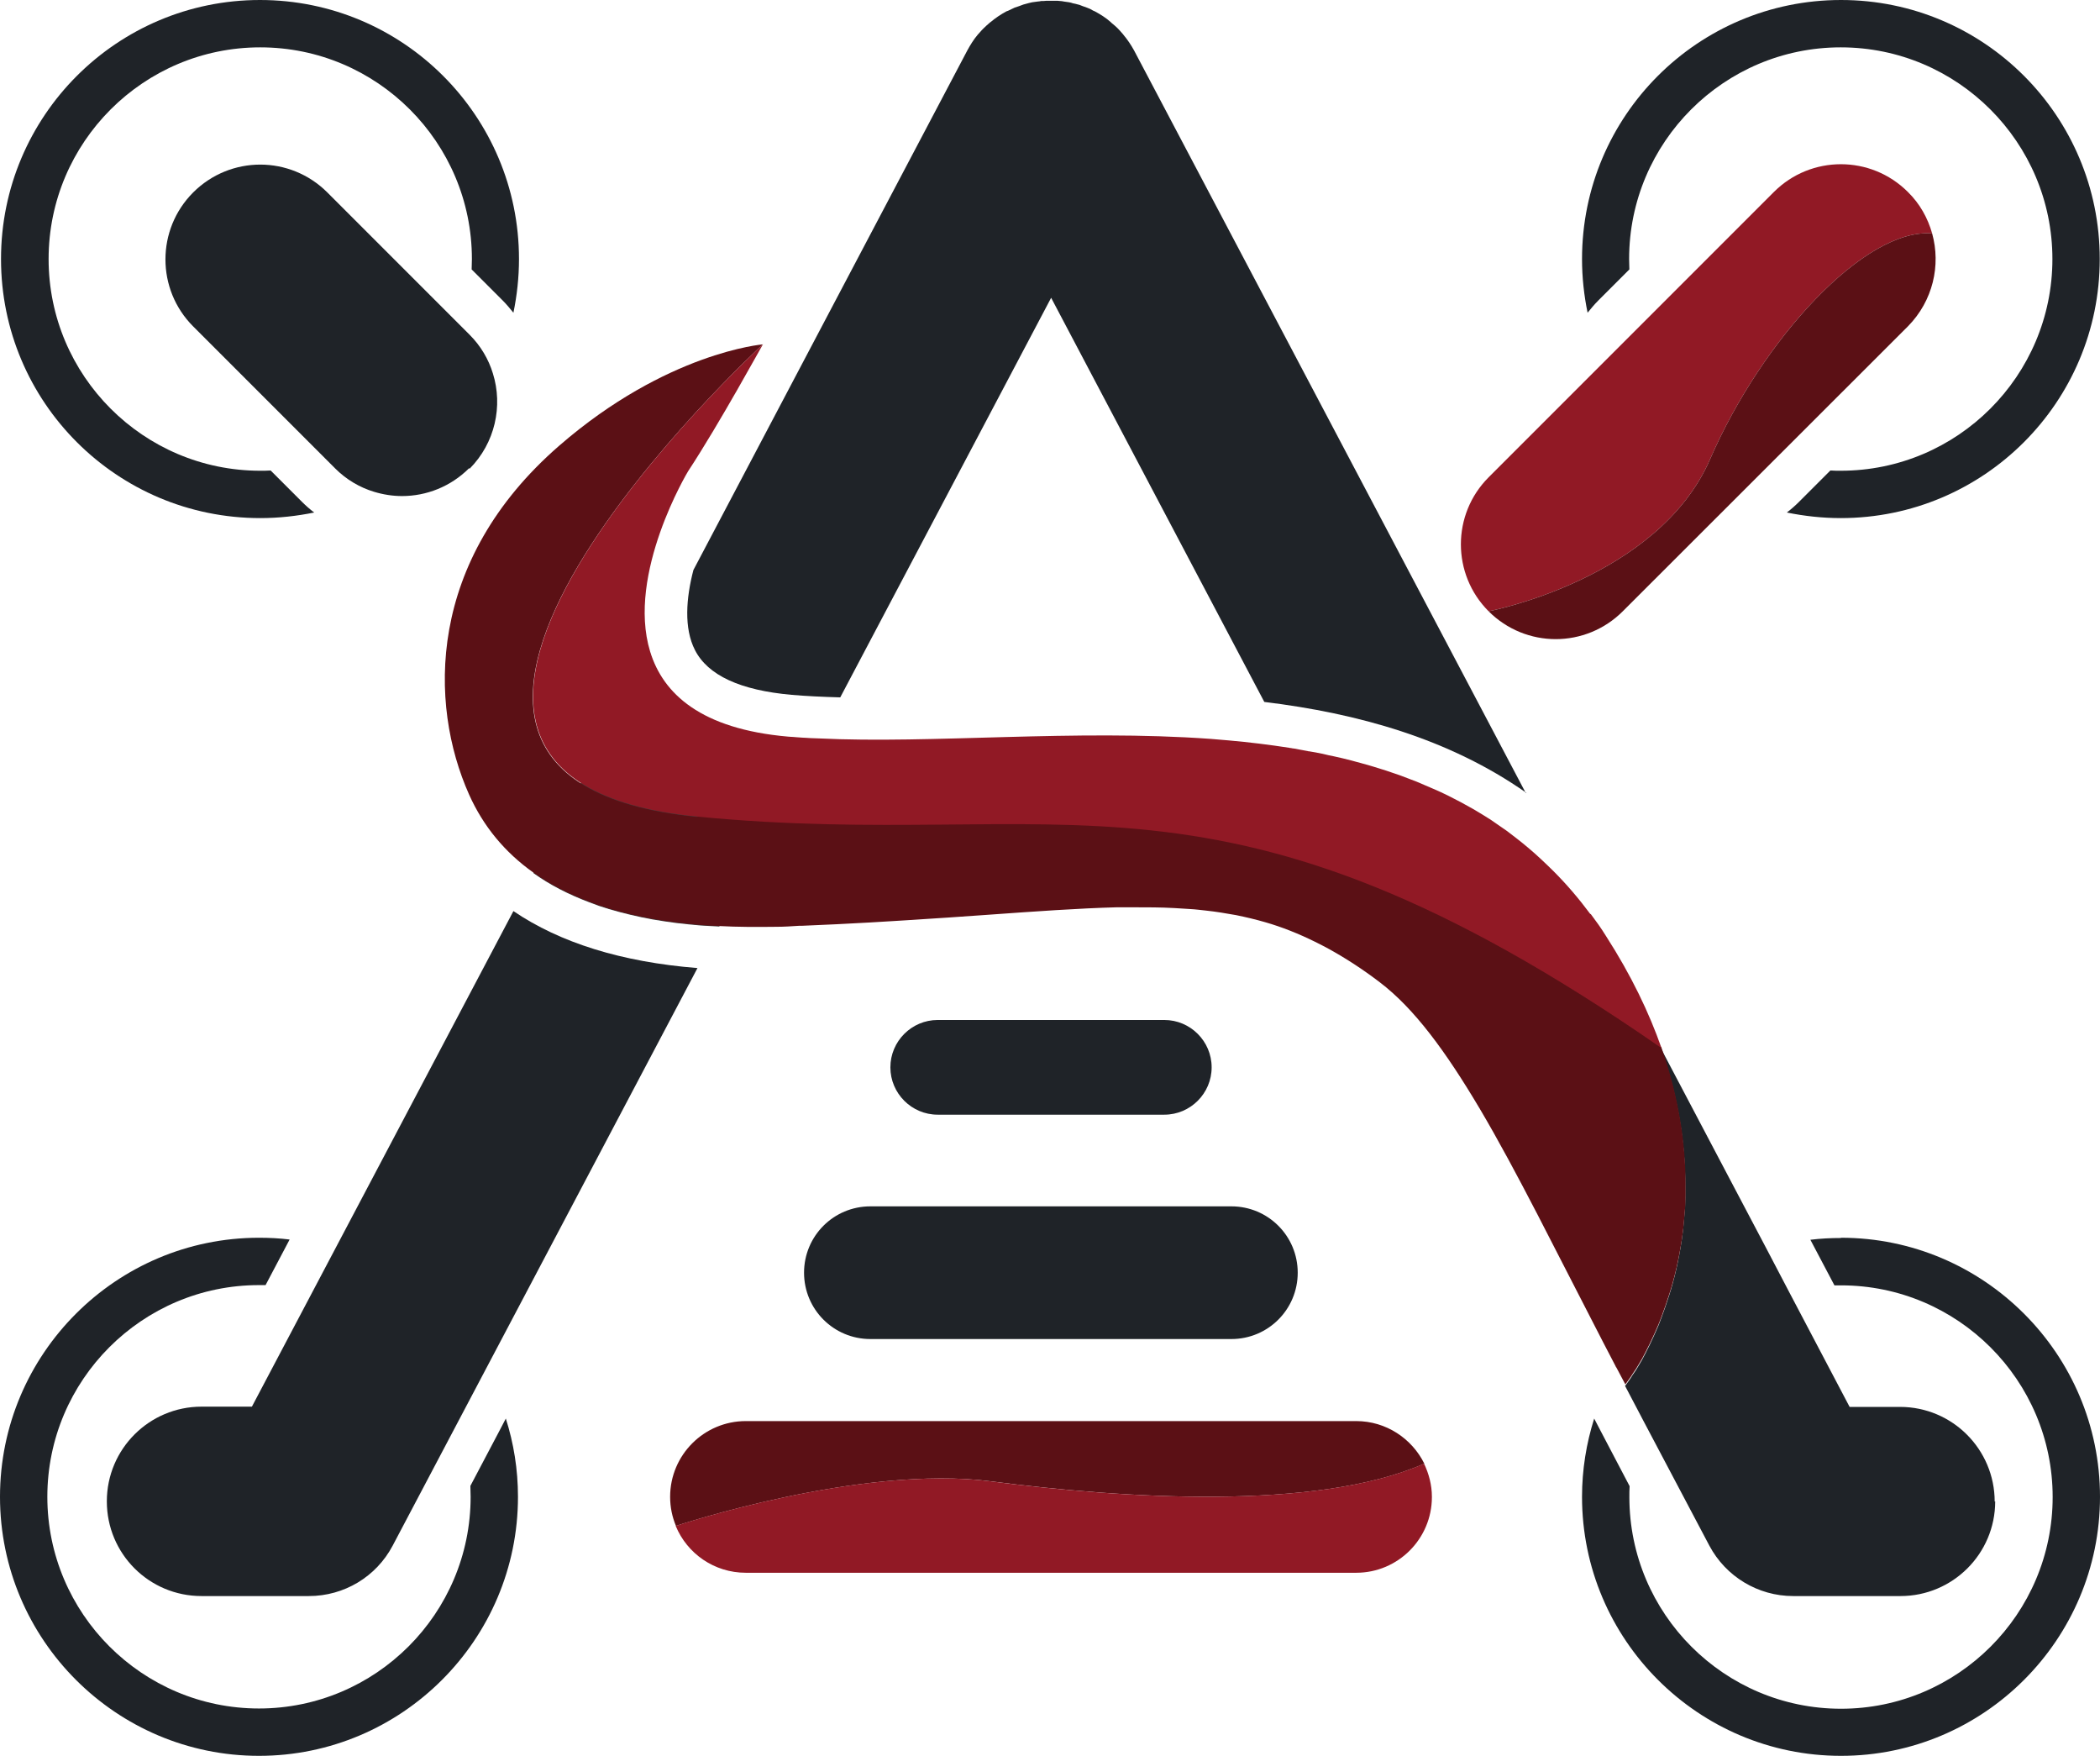
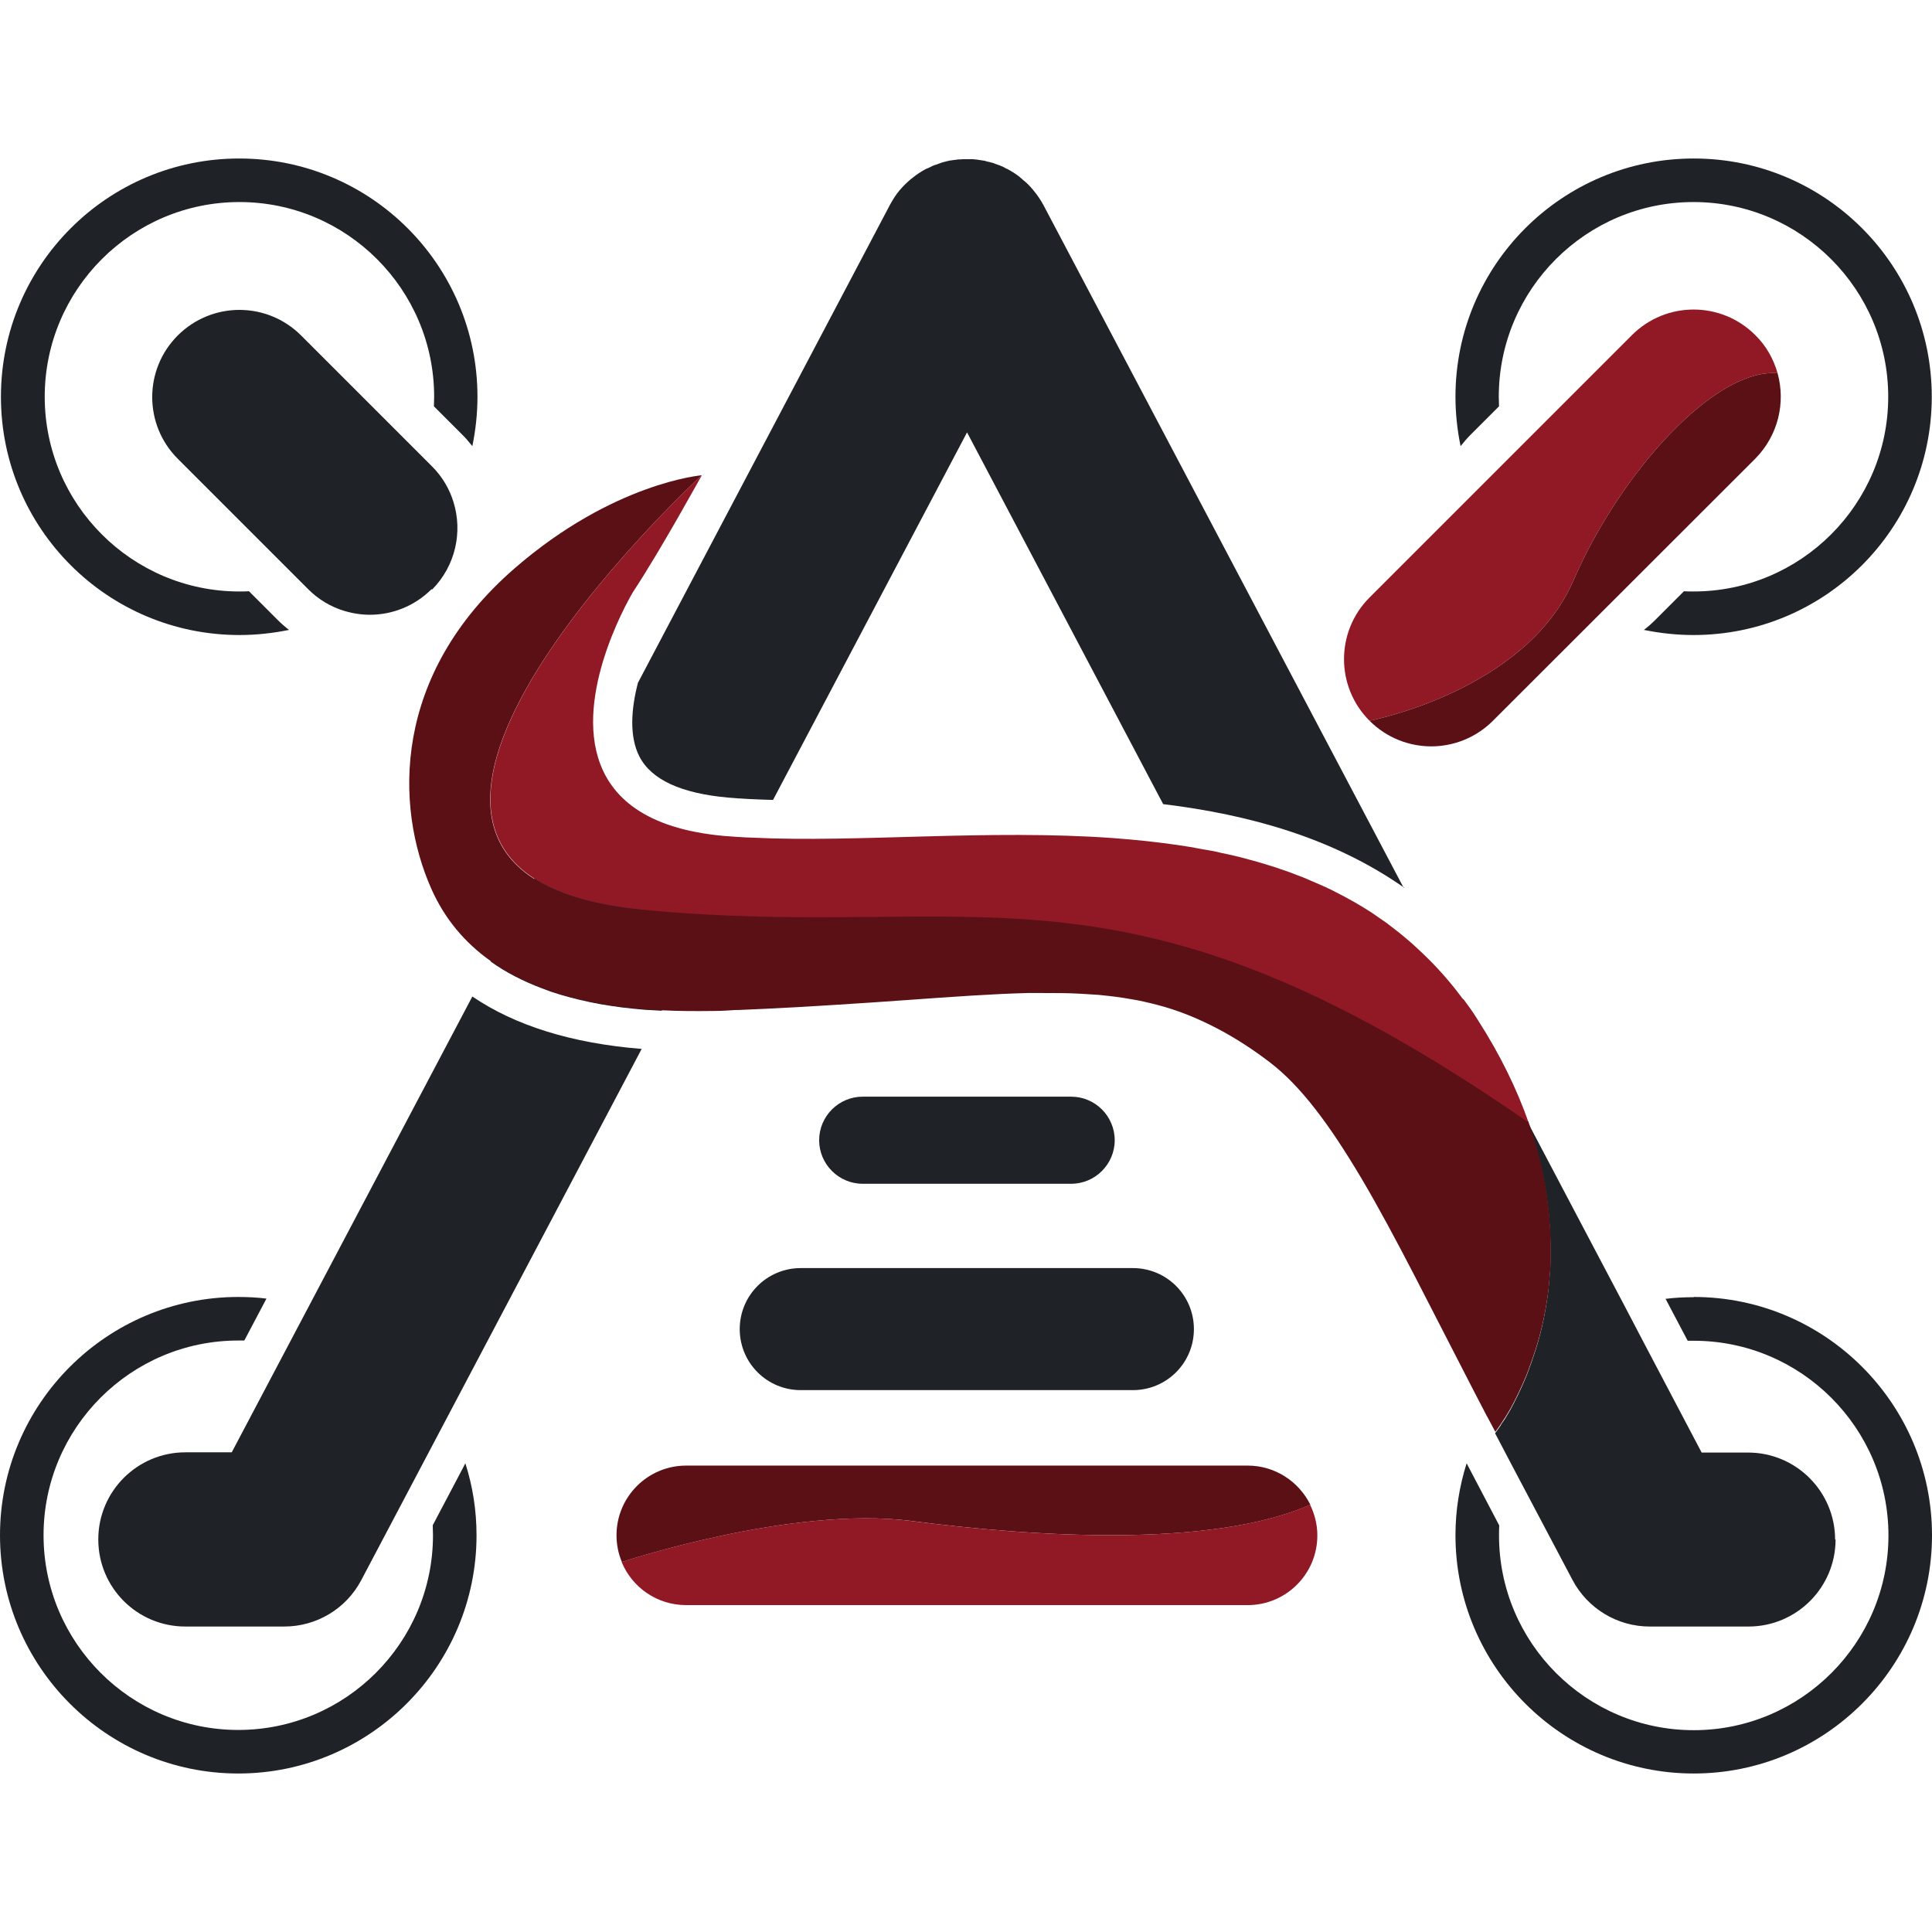
- <svg xmlns="http://www.w3.org/2000/svg" id="Layer_2" data-name="Layer 2" viewBox="0 0 82.95 69.34">
-   <defs>
-     <style>
-       .cls-1 {
-         fill: #911925;
-       }
- 
-       .cls-2 {
-         fill: #5b1015;
-       }
- 
-       .cls-3 {
-         opacity: .76;
-       }
- 
-       .cls-4 {
-         fill: #1f2328;
-       }
-     </style>
-   </defs>
-   <g id="Layer_3" data-name="Layer 3">
-     <g id="Layer_4" data-name="Layer 4">
-       <path class="cls-4" d="m72.72,48.89c-.41,0-.81.02-1.21.07l.95,1.8c.09,0,.17,0,.26,0,4.61,0,8.36,3.75,8.36,8.36s-3.75,8.36-8.36,8.36-8.36-3.75-8.36-8.36c0-.14,0-.29.01-.43h0s-1.16-2.21-1.16-2.21l-.24-.46c-.31.98-.48,2.02-.48,3.09,0,5.64,4.59,10.23,10.23,10.23s10.23-4.59,10.23-10.23-4.59-10.23-10.23-10.23Z" />
-       <path class="cls-4" d="m0,59.11c0,5.64,4.59,10.23,10.23,10.23,5.64,0,10.23-4.59,10.23-10.23,0-1.08-.17-2.12-.48-3.09l-.24.46-1.16,2.2h0c0,.15.01.29.01.43,0,4.61-3.75,8.36-8.36,8.36s-8.36-3.75-8.36-8.36,3.75-8.36,8.36-8.36c.09,0,.17,0,.26,0l.95-1.8c-.4-.05-.8-.07-1.21-.07-5.64,0-10.23,4.59-10.23,10.23Z" />
-       <g>
-         <path class="cls-4" d="m20.5,10.23c0,.73-.08,1.44-.22,2.12-.13-.16-.27-.33-.42-.48l-1.23-1.23c0-.13.01-.27.01-.41,0-4.61-3.75-8.36-8.36-8.36S1.92,5.62,1.92,10.23s3.75,8.36,8.36,8.36c.14,0,.27,0,.41-.01l1.24,1.24c.15.15.31.29.48.42-.69.14-1.4.22-2.13.22C4.62,20.46.04,15.88.04,10.23S4.62,0,10.27,0s10.23,4.58,10.23,10.23Z" />
-         <path class="cls-4" d="m18.53,18.49c-.73.73-1.69,1.1-2.65,1.1-.37,0-.75-.06-1.11-.17-.56-.17-1.09-.48-1.53-.92l-.33-.33-5.28-5.28c-1.46-1.46-1.46-3.83,0-5.29.73-.73,1.69-1.1,2.65-1.1s1.92.37,2.65,1.1l5.62,5.62c.44.44.75.97.92,1.53.4,1.28.09,2.74-.92,3.76Z" />
-       </g>
-       <path class="cls-4" d="m62.49,10.23c0,.73.08,1.44.22,2.12.13-.16.27-.33.42-.48l1.23-1.23c0-.13-.01-.27-.01-.41,0-4.61,3.75-8.36,8.36-8.36s8.36,3.75,8.36,8.36-3.75,8.36-8.36,8.36c-.14,0-.27,0-.41-.01l-1.24,1.24c-.15.15-.31.29-.48.42.69.14,1.4.22,2.13.22,5.65,0,10.23-4.58,10.23-10.23S78.37,0,72.72,0c-5.65,0-10.23,4.58-10.23,10.23Z" />
-       <g>
-         <path class="cls-1" d="m67.55,18.13c2.06-4.74,6.12-9.14,8.77-8.91-.17-.6-.48-1.17-.96-1.64-1.46-1.46-3.83-1.46-5.29,0l-11.27,11.27c-1.46,1.46-1.46,3.83,0,5.29,0,0,6.69-1.27,8.75-6.01Z" />
-         <path class="cls-2" d="m75.37,12.88l-11.27,11.26c-.73.73-1.69,1.1-2.65,1.1s-1.92-.37-2.65-1.1c0,0,6.69-1.27,8.75-6.01,2.06-4.74,6.12-9.14,8.77-8.91h0c.35,1.26.03,2.66-.95,3.66Z" />
-       </g>
-       <path class="cls-4" d="m48.64,52.88h-14.26c-1.45,0-2.62-1.17-2.62-2.62s1.17-2.62,2.62-2.62h14.26c1.45,0,2.62,1.17,2.62,2.62s-1.17,2.62-2.62,2.62Z" />
-       <path class="cls-4" d="m45.99,44.02h-8.95c-1.03,0-1.87-.84-1.87-1.87s.84-1.87,1.87-1.87h8.95c1.03,0,1.87.84,1.87,1.87s-.84,1.87-1.87,1.87Z" />
-       <g>
-         <path class="cls-2" d="m39.15,58.5c5.15.67,12.85,1.18,17.11-.7-.49-.99-1.51-1.68-2.69-1.68h-24.11c-1.65,0-2.99,1.34-2.99,2.99,0,.41.08.79.23,1.15h0s7.29-2.43,12.45-1.76Z" />
-         <path class="cls-1" d="m56.56,59.12c0,1.65-1.34,2.99-2.99,2.99h-24.11c-1.25,0-2.32-.76-2.77-1.85h0s7.29-2.43,12.45-1.76c5.15.67,12.85,1.18,17.11-.7.19.4.31.84.31,1.31Z" />
-       </g>
-     </g>
-     <path class="cls-4" d="m78.81,59.29c0,2.07-1.68,3.74-3.74,3.74h-4.24c-1.39,0-2.66-.77-3.31-1.99l-2.6-4.92-.22-.42-.51-.97s.09-.11.23-.32c.04-.07.09-.15.15-.23.03-.04.06-.09.09-.14.06-.1.12-.2.19-.32.2-.37.43-.83.66-1.38.04-.11.09-.22.13-.34.04-.12.09-.24.13-.36t0,0c.05-.15.1-.31.16-.48.21-.65.38-1.39.5-2.2.04-.26.07-.53.09-.81.01-.16.03-.33.04-.49,0-.12.01-.25.01-.38,0-.15,0-.3,0-.45,0-1.62-.26-3.44-.96-5.42l2.63,4.99,1.54,2.92.89,1.7,2.39,4.54h1.99c2.07,0,3.74,1.68,3.74,3.74Z" />
-     <path class="cls-4" d="m20.28,35.98c1.84,1.25,4.27,2.01,7.27,2.25l-12.04,22.81c-.65,1.23-1.92,1.99-3.31,1.99h-4.24c-2.07,0-3.74-1.67-3.74-3.74s1.68-3.74,3.74-3.74h1.99l10.33-19.57Z" />
-     <path class="cls-3" d="m31.12,29.11c.39.03.79.06,1.2.07l-3.91,7.41c-.24-.01-.48-.03-.72-.04-.33-.03-.66-.06-.98-.1h0c-.32-.04-.63-.09-.93-.14-.61-.11-1.18-.25-1.73-.41-.27-.08-.53-.17-.78-.27-.82-.31-1.56-.69-2.2-1.15l4.6-8.72c.51,1.67,2.01,3.06,5.45,3.36Z" />
-     <path class="cls-4" d="m60.29,31.31c-3.05-2.14-6.66-3.14-10.35-3.59l-8.42-15.96-8.33,15.78c-.71-.02-1.35-.05-1.92-.1-2.03-.18-3.31-.77-3.82-1.77-.44-.86-.35-2.05-.06-3.16h0S38.21,1.99,38.21,1.99c0,0,0,0,0,0,.12-.22.25-.43.41-.62.03-.03.06-.07.09-.1.05-.06.1-.11.15-.16.07-.07.15-.14.22-.2.01-.01.03-.03.05-.04.19-.16.4-.3.62-.42,0,0,0,0,0,0,.03-.01.05-.02.08-.03.08-.04.16-.08.25-.12.06-.02.12-.04.18-.06.05-.02.1-.04.16-.06.07-.02.14-.04.22-.06.04-.01.09-.02.13-.03.07-.01.15-.02.22-.03.04,0,.09-.01.14-.02.07,0,.14,0,.21-.01.05,0,.11,0,.16,0s.12,0,.18,0c.06,0,.13,0,.19.01.05,0,.1.01.15.02.07.01.14.02.21.03.05.01.1.02.15.04.07.01.13.03.21.05.06.01.11.04.17.06.06.02.12.04.17.06.09.03.17.07.25.12.02.01.05.02.07.03,0,0,0,0,0,0,.22.12.43.25.62.42.03.03.06.06.09.08.06.05.12.1.18.16.07.07.14.15.2.22.01.01.03.03.04.05.16.19.3.4.42.62h0s15.47,29.32,15.47,29.32Z" />
-     <g>
-       <path class="cls-2" d="m27.55,32.26c-16.01-1.56,2.58-18.66,2.58-18.66,0,0-3.79.31-8.04,4-5.24,4.55-5.16,10.2-3.56,13.78.56,1.25,1.41,2.28,2.54,3.08.64.46,1.38.84,2.2,1.15.25.1.51.19.78.27.54.16,1.12.3,1.73.41.3.05.61.1.93.14h0c.32.04.65.07.98.1.24.02.48.03.72.04.72.04,1.48.04,2.27.03.29,0,.59-.02.89-.04h.11c.94-.04,1.82-.08,2.67-.13.34-.02.67-.04,1-.06.16-.01.32-.02.48-.03,1.12-.07,2.16-.14,3.13-.21,1.95-.14,3.64-.26,5.15-.3.21,0,.42,0,.63,0,.57,0,1.12,0,1.64.03.22.01.43.03.64.04.21.01.42.04.62.06.2.02.4.05.6.08.2.03.39.07.59.1.39.08.77.17,1.15.28.66.19,1.31.45,1.96.77.19.09.37.19.56.29.65.36,1.32.79,2,1.31,1.37,1.04,2.61,2.74,3.93,4.96.01.01.02.03.03.05,1.46,2.47,2.99,5.59,4.85,9.18.17.32.34.65.51.98,0,.02.02.03.03.05.12.22.23.44.35.66,0,0,.09-.11.23-.32.04-.07.09-.14.15-.23.03-.04.06-.09.09-.14.06-.1.12-.2.19-.32.2-.37.43-.83.66-1.38.04-.11.09-.22.13-.34.04-.12.09-.24.13-.36t0,0c.05-.15.1-.31.16-.48.21-.65.38-1.39.5-2.2.04-.26.07-.53.09-.81.01-.16.03-.33.04-.49,0-.12.01-.25.01-.38,0-.15,0-.3,0-.45,0-1.62-.26-3.44-.96-5.42-17.52-12.15-23.54-7.72-38.07-9.14Z" />
-       <path class="cls-1" d="m62.82,36.1c-.46-.62-.94-1.18-1.46-1.7t0,0c-.16-.16-.33-.32-.5-.48h0c-.17-.16-.34-.31-.52-.46h0c-.14-.12-.28-.23-.42-.34-.13-.1-.26-.2-.39-.3-.22-.15-.43-.3-.65-.45-.22-.14-.45-.28-.67-.41-.33-.19-.67-.37-1.01-.54-.2-.1-.4-.19-.61-.28-.21-.09-.42-.18-.63-.27-.21-.08-.42-.16-.63-.24-.11-.04-.21-.07-.32-.11-.17-.06-.35-.12-.52-.17-.15-.05-.3-.09-.46-.14-.22-.06-.44-.12-.66-.18-.22-.06-.45-.11-.67-.16-.15-.03-.3-.06-.45-.1-.18-.04-.36-.07-.54-.1-.02,0-.04,0-.06-.01-.18-.03-.36-.07-.54-.1-.04,0-.07-.01-.12-.02-.02,0-.05,0-.07-.01-.78-.12-1.58-.22-2.38-.29-.24-.02-.47-.04-.71-.06-5.4-.39-11.02.2-15.5-.02-.41-.01-.81-.04-1.2-.07-3.44-.3-4.94-1.69-5.45-3.36-.94-3.08,1.5-7.12,1.5-7.12,1.25-1.9,2.94-5,2.96-5.02,0,0-18.59,17.1-2.58,18.66,14.53,1.41,20.55-3.01,38.07,9.14-.49-1.4-1.2-2.88-2.19-4.42-.19-.31-.4-.6-.61-.88Z" />
-     </g>
-   </g>
+ <svg xmlns="http://www.w3.org/2000/svg" version="1.2" baseProfile="tiny-ps" viewBox="0 -6.805 82.95 82.95">
+   <path fill="#1f2328" d="m72.72,48.89c-.41,0-.81.02-1.21.07l.95,1.8c.09,0,.17,0,.26,0,4.61,0,8.36,3.75,8.36,8.36s-3.75,8.36-8.36,8.36-8.36-3.75-8.36-8.36c0-.14,0-.29.01-.43h0s-1.16-2.21-1.16-2.21l-.24-.46c-.31.98-.48,2.02-.48,3.09,0,5.64,4.59,10.23,10.23,10.23s10.23-4.59,10.23-10.23-4.59-10.23-10.23-10.23Z" />
+   <path fill="#1f2328" d="m0,59.11c0,5.64,4.59,10.23,10.23,10.23,5.64,0,10.23-4.59,10.23-10.23,0-1.08-.17-2.12-.48-3.09l-.24.46-1.16,2.2h0c0,.15.01.29.01.43,0,4.61-3.75,8.36-8.36,8.36s-8.36-3.75-8.36-8.36,3.75-8.36,8.36-8.36c.09,0,.17,0,.26,0l.95-1.8c-.4-.05-.8-.07-1.21-.07-5.64,0-10.23,4.59-10.23,10.23Z" />
+   <path fill="#1f2328" d="m20.5,10.23c0,.73-.08,1.44-.22,2.12-.13-.16-.27-.33-.42-.48l-1.23-1.23c0-.13.01-.27.01-.41,0-4.61-3.75-8.36-8.36-8.36S1.92,5.62,1.92,10.23s3.75,8.36,8.36,8.36c.14,0,.27,0,.41-.01l1.24,1.24c.15.15.31.29.48.42-.69.14-1.4.22-2.13.22C4.62,20.46.04,15.88.04,10.23S4.62,0,10.27,0s10.23,4.58,10.23,10.23Z" />
+   <path fill="#1f2328" d="m18.53,18.49c-.73.73-1.69,1.1-2.65,1.1-.37,0-.75-.06-1.11-.17-.56-.17-1.09-.48-1.53-.92l-.33-.33-5.28-5.28c-1.46-1.46-1.46-3.83,0-5.29.73-.73,1.69-1.1,2.65-1.1s1.92.37,2.65,1.1l5.62,5.62c.44.44.75.97.92,1.53.4,1.28.09,2.74-.92,3.76Z" />
+   <path fill="#1f2328" d="m62.49,10.23c0,.73.08,1.44.22,2.12.13-.16.27-.33.42-.48l1.23-1.23c0-.13-.01-.27-.01-.41,0-4.61,3.75-8.36,8.36-8.36s8.36,3.75,8.36,8.36-3.75,8.36-8.36,8.36c-.14,0-.27,0-.41-.01l-1.24,1.24c-.15.15-.31.29-.48.42.69.14,1.4.22,2.13.22,5.65,0,10.23-4.58,10.23-10.23S78.37,0,72.72,0c-5.65,0-10.23,4.58-10.23,10.23Z" />
+   <path fill="#911925" d="m67.55,18.13c2.06-4.74,6.12-9.14,8.77-8.91-.17-.6-.48-1.17-.96-1.64-1.46-1.46-3.83-1.46-5.29,0l-11.27,11.27c-1.46,1.46-1.46,3.83,0,5.29,0,0,6.69-1.27,8.75-6.01Z" />
+   <path fill="#5b1015" d="m75.37,12.88l-11.27,11.26c-.73.73-1.69,1.1-2.65,1.1s-1.92-.37-2.65-1.1c0,0,6.69-1.27,8.75-6.01,2.06-4.74,6.12-9.14,8.77-8.91h0c.35,1.26.03,2.66-.95,3.66Z" />
+   <path fill="#1f2328" d="m48.64,52.88h-14.26c-1.45,0-2.62-1.17-2.62-2.62s1.17-2.62,2.62-2.62h14.26c1.45,0,2.62,1.17,2.62,2.62s-1.17,2.62-2.62,2.62Z" />
+   <path fill="#1f2328" d="m45.99,44.02h-8.95c-1.03,0-1.87-.84-1.87-1.87s.84-1.87,1.87-1.87h8.95c1.03,0,1.87.84,1.87,1.87s-.84,1.87-1.87,1.87Z" />
+   <path fill="#5b1015" d="m39.15,58.5c5.15.67,12.85,1.18,17.11-.7-.49-.99-1.51-1.68-2.69-1.68h-24.11c-1.65,0-2.99,1.34-2.99,2.99,0,.41.08.79.23,1.15h0s7.29-2.43,12.45-1.76Z" />
+   <path fill="#911925" d="m56.56,59.12c0,1.65-1.34,2.99-2.99,2.99h-24.11c-1.25,0-2.32-.76-2.77-1.85h0s7.29-2.43,12.45-1.76c5.15.67,12.85,1.18,17.11-.7.19.4.31.84.31,1.31Z" />
+   <path fill="#1f2328" d="m78.81,59.29c0,2.07-1.68,3.74-3.74,3.74h-4.24c-1.39,0-2.66-.77-3.31-1.99l-2.6-4.92-.22-.42-.51-.97s.09-.11.23-.32c.04-.07.09-.15.15-.23.03-.04.06-.09.09-.14.06-.1.12-.2.19-.32.2-.37.43-.83.66-1.38.04-.11.09-.22.13-.34.04-.12.09-.24.13-.36t0,0c.05-.15.1-.31.16-.48.21-.65.38-1.39.5-2.2.04-.26.07-.53.09-.81.01-.16.03-.33.04-.49,0-.12.01-.25.01-.38,0-.15,0-.3,0-.45,0-1.62-.26-3.44-.96-5.42l2.63,4.99,1.54,2.92.89,1.7,2.39,4.54h1.99c2.07,0,3.74,1.68,3.74,3.74Z" />
+   <path fill="#1f2328" d="m20.28,35.98c1.84,1.25,4.27,2.01,7.27,2.25l-12.04,22.81c-.65,1.23-1.92,1.99-3.31,1.99h-4.24c-2.07,0-3.74-1.67-3.74-3.74s1.68-3.74,3.74-3.74h1.99l10.33-19.57Z" />
+   <path fill="#1f2328" d="m31.12,29.11c.39.03.79.06,1.2.07l-3.91,7.41c-.24-.01-.48-.03-.72-.04-.33-.03-.66-.06-.98-.1h0c-.32-.04-.63-.09-.93-.14-.61-.11-1.18-.25-1.73-.41-.27-.08-.53-.17-.78-.27-.82-.31-1.56-.69-2.2-1.15l4.6-8.72c.51,1.67,2.01,3.06,5.45,3.36Z" />
+   <path fill="#1f2328" d="m60.29,31.31c-3.05-2.14-6.66-3.14-10.35-3.59l-8.42-15.96-8.33,15.78c-.71-.02-1.35-.05-1.92-.1-2.03-.18-3.31-.77-3.82-1.77-.44-.86-.35-2.05-.06-3.16h0S38.21,1.99,38.21,1.99c0,0,0,0,0,0,.12-.22.25-.43.41-.62.03-.03.06-.07.09-.1.05-.06.1-.11.15-.16.07-.07.15-.14.22-.2.01-.01.03-.03.05-.04.19-.16.4-.3.62-.42,0,0,0,0,0,0,.03-.01.05-.02.08-.03.08-.04.16-.08.25-.12.06-.02.12-.04.18-.06.05-.02.1-.04.16-.06.07-.02.14-.04.22-.06.04-.01.09-.02.13-.03.07-.01.15-.02.22-.03.04,0,.09-.01.14-.02.07,0,.14,0,.21-.01.05,0,.11,0,.16,0s.12,0,.18,0c.06,0,.13,0,.19.01.05,0,.1.01.15.02.07.01.14.02.21.03.05.01.1.02.15.04.07.01.13.03.21.05.06.01.11.04.17.06.06.02.12.04.17.06.09.03.17.07.25.12.02.01.05.02.07.03,0,0,0,0,0,0,.22.12.43.25.62.42.03.03.06.06.09.08.06.05.12.1.18.16.07.07.14.15.2.22.01.01.03.03.04.05.16.19.3.4.42.62h0s15.47,29.32,15.47,29.32Z" />
+   <path fill="#5b1015" d="m27.55,32.26c-16.01-1.56,2.58-18.66,2.58-18.66,0,0-3.79.31-8.04,4-5.24,4.55-5.16,10.2-3.56,13.78.56,1.25,1.41,2.28,2.54,3.08.64.46,1.38.84,2.2,1.15.25.1.51.19.78.27.54.16,1.12.3,1.73.41.3.05.61.1.93.14h0c.32.04.65.07.98.1.24.02.48.03.72.04.72.04,1.48.04,2.27.03.29,0,.59-.02.89-.04h.11c.94-.04,1.82-.08,2.67-.13.34-.02.67-.04,1-.06.16-.01.32-.02.48-.03,1.12-.07,2.16-.14,3.13-.21,1.95-.14,3.64-.26,5.15-.3.21,0,.42,0,.63,0,.57,0,1.12,0,1.64.03.22.01.43.03.64.04.21.01.42.04.62.06.2.02.4.05.6.08.2.03.39.07.59.1.39.08.77.17,1.15.28.66.19,1.31.45,1.96.77.19.09.37.19.56.29.65.36,1.32.79,2,1.31,1.37,1.04,2.61,2.74,3.93,4.96.01.01.02.03.03.05,1.46,2.47,2.99,5.59,4.85,9.18.17.32.34.65.51.98,0,.02.02.03.03.05.12.22.23.44.35.66,0,0,.09-.11.23-.32.04-.07.09-.14.15-.23.03-.04.06-.09.09-.14.06-.1.12-.2.19-.32.2-.37.43-.83.66-1.38.04-.11.09-.22.13-.34.04-.12.09-.24.13-.36t0,0c.05-.15.1-.31.16-.48.21-.65.38-1.39.5-2.2.04-.26.07-.53.09-.81.01-.16.03-.33.04-.49,0-.12.01-.25.01-.38,0-.15,0-.3,0-.45,0-1.62-.26-3.44-.96-5.42-17.52-12.15-23.54-7.72-38.07-9.14Z" />
+   <path fill="#911925" d="m62.82,36.1c-.46-.62-.94-1.18-1.46-1.7t0,0c-.16-.16-.33-.32-.5-.48h0c-.17-.16-.34-.31-.52-.46h0c-.14-.12-.28-.23-.42-.34-.13-.1-.26-.2-.39-.3-.22-.15-.43-.3-.65-.45-.22-.14-.45-.28-.67-.41-.33-.19-.67-.37-1.01-.54-.2-.1-.4-.19-.61-.28-.21-.09-.42-.18-.63-.27-.21-.08-.42-.16-.63-.24-.11-.04-.21-.07-.32-.11-.17-.06-.35-.12-.52-.17-.15-.05-.3-.09-.46-.14-.22-.06-.44-.12-.66-.18-.22-.06-.45-.11-.67-.16-.15-.03-.3-.06-.45-.1-.18-.04-.36-.07-.54-.1-.02,0-.04,0-.06-.01-.18-.03-.36-.07-.54-.1-.04,0-.07-.01-.12-.02-.02,0-.05,0-.07-.01-.78-.12-1.58-.22-2.38-.29-.24-.02-.47-.04-.71-.06-5.4-.39-11.02.2-15.5-.02-.41-.01-.81-.04-1.2-.07-3.44-.3-4.94-1.69-5.45-3.36-.94-3.08,1.5-7.12,1.5-7.12,1.25-1.9,2.94-5,2.96-5.02,0,0-18.59,17.1-2.58,18.66,14.53,1.41,20.55-3.01,38.07,9.14-.49-1.4-1.2-2.88-2.19-4.42-.19-.31-.4-.6-.61-.88Z" />
</svg>
